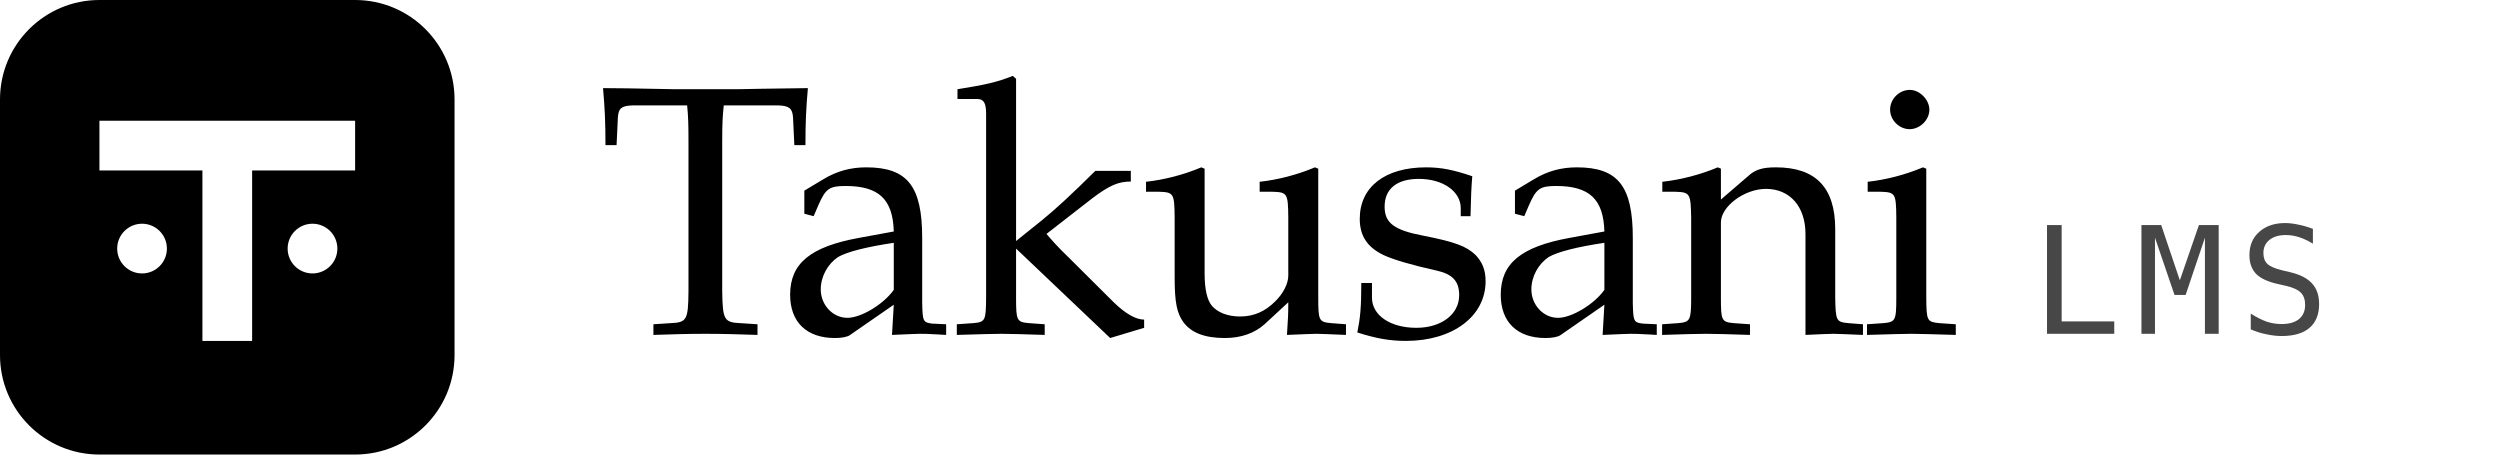
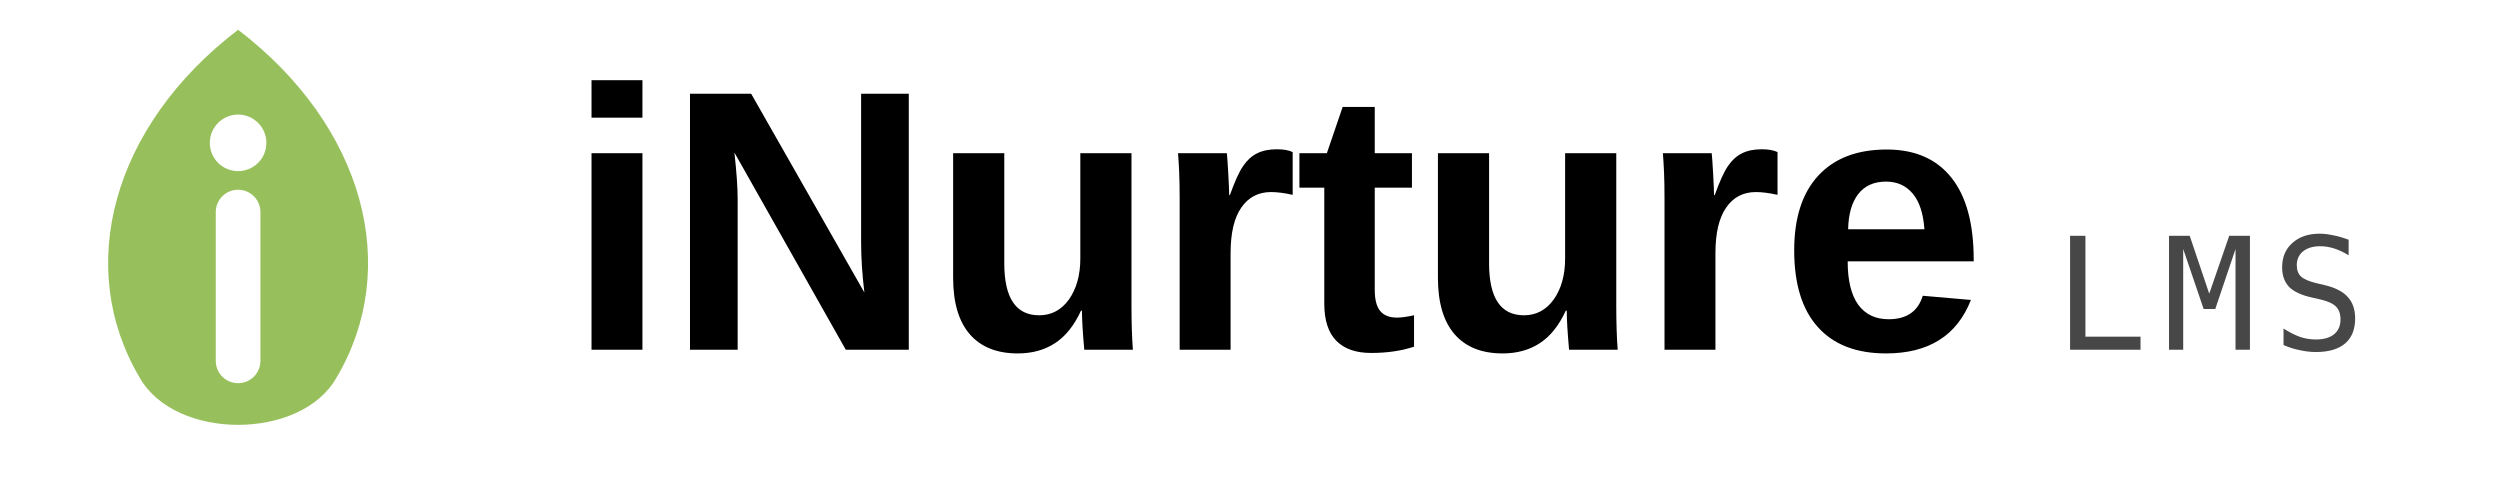
- <svg xmlns="http://www.w3.org/2000/svg" viewBox="0 0 176 32" width="176" height="32" role="img" aria-labelledby="takusani-logo-title">
-   <path fill="currentColor" fill-rule="evenodd" d="M7 0H25A7 7 0 0 1 32 7V25A7 7 0 0 1 25 32H7A7 7 0 0 1 0 25V7A7 7 0 0 1 7 0ZM7 8.5H25V12H17.75V24H14.25V12H7ZM8.25 17.5A1.75 1.75 0 1 0 11.75 17.5A1.75 1.75 0 1 0 8.25 17.5ZM20.25 17.5A1.75 1.75 0 1 0 23.75 17.5A1.75 1.75 0 1 0 20.25 17.5Z" />
-   <text x="42" y="23.5" fill="currentColor" font-family="Newsreader, 'Iowan Old Style', 'Palatino Linotype', Palatino, Georgia, serif" font-size="25" font-weight="500" letter-spacing="-0.5">Takusani</text>
-   <text x="143" y="23.5" fill="currentColor" fill-opacity="0.72" font-family="'Geist Mono', 'Cascadia Mono', Consolas, Menlo, monospace" font-size="10.5" font-weight="500" letter-spacing="1">LMS</text>
+ <svg xmlns="http://www.w3.org/2000/svg" viewBox="0 0 168 32" width="168" height="32" role="img" aria-labelledby="inurture-logo-title">
+   <path fill="#97C05D" fill-rule="evenodd" d="M16 2C24.5 8.5 27 18 22.6 25.4C20.2 29.6 11.8 29.6 9.4 25.4C5 18 7.5 8.5 16 2ZM14.5 14.25A1.5 1.5 0 0 1 17.5 14.25V24.25A1.5 1.5 0 0 1 14.5 24.25ZM14.1 9.6A1.9 1.9 0 1 0 17.9 9.6A1.9 1.9 0 1 0 14.1 9.6Z" />
+   <text x="38" y="23.5" fill="currentColor" font-family="Outfit, 'Segoe UI', 'Helvetica Neue', Arial, sans-serif" font-size="25" font-weight="700" letter-spacing="-0.25">iNurture</text>
+   <text x="138" y="23.5" fill="currentColor" fill-opacity="0.72" font-family="'Geist Mono', 'Cascadia Mono', Consolas, Menlo, monospace" font-size="10.5" font-weight="500" letter-spacing="1">LMS</text>
</svg>
